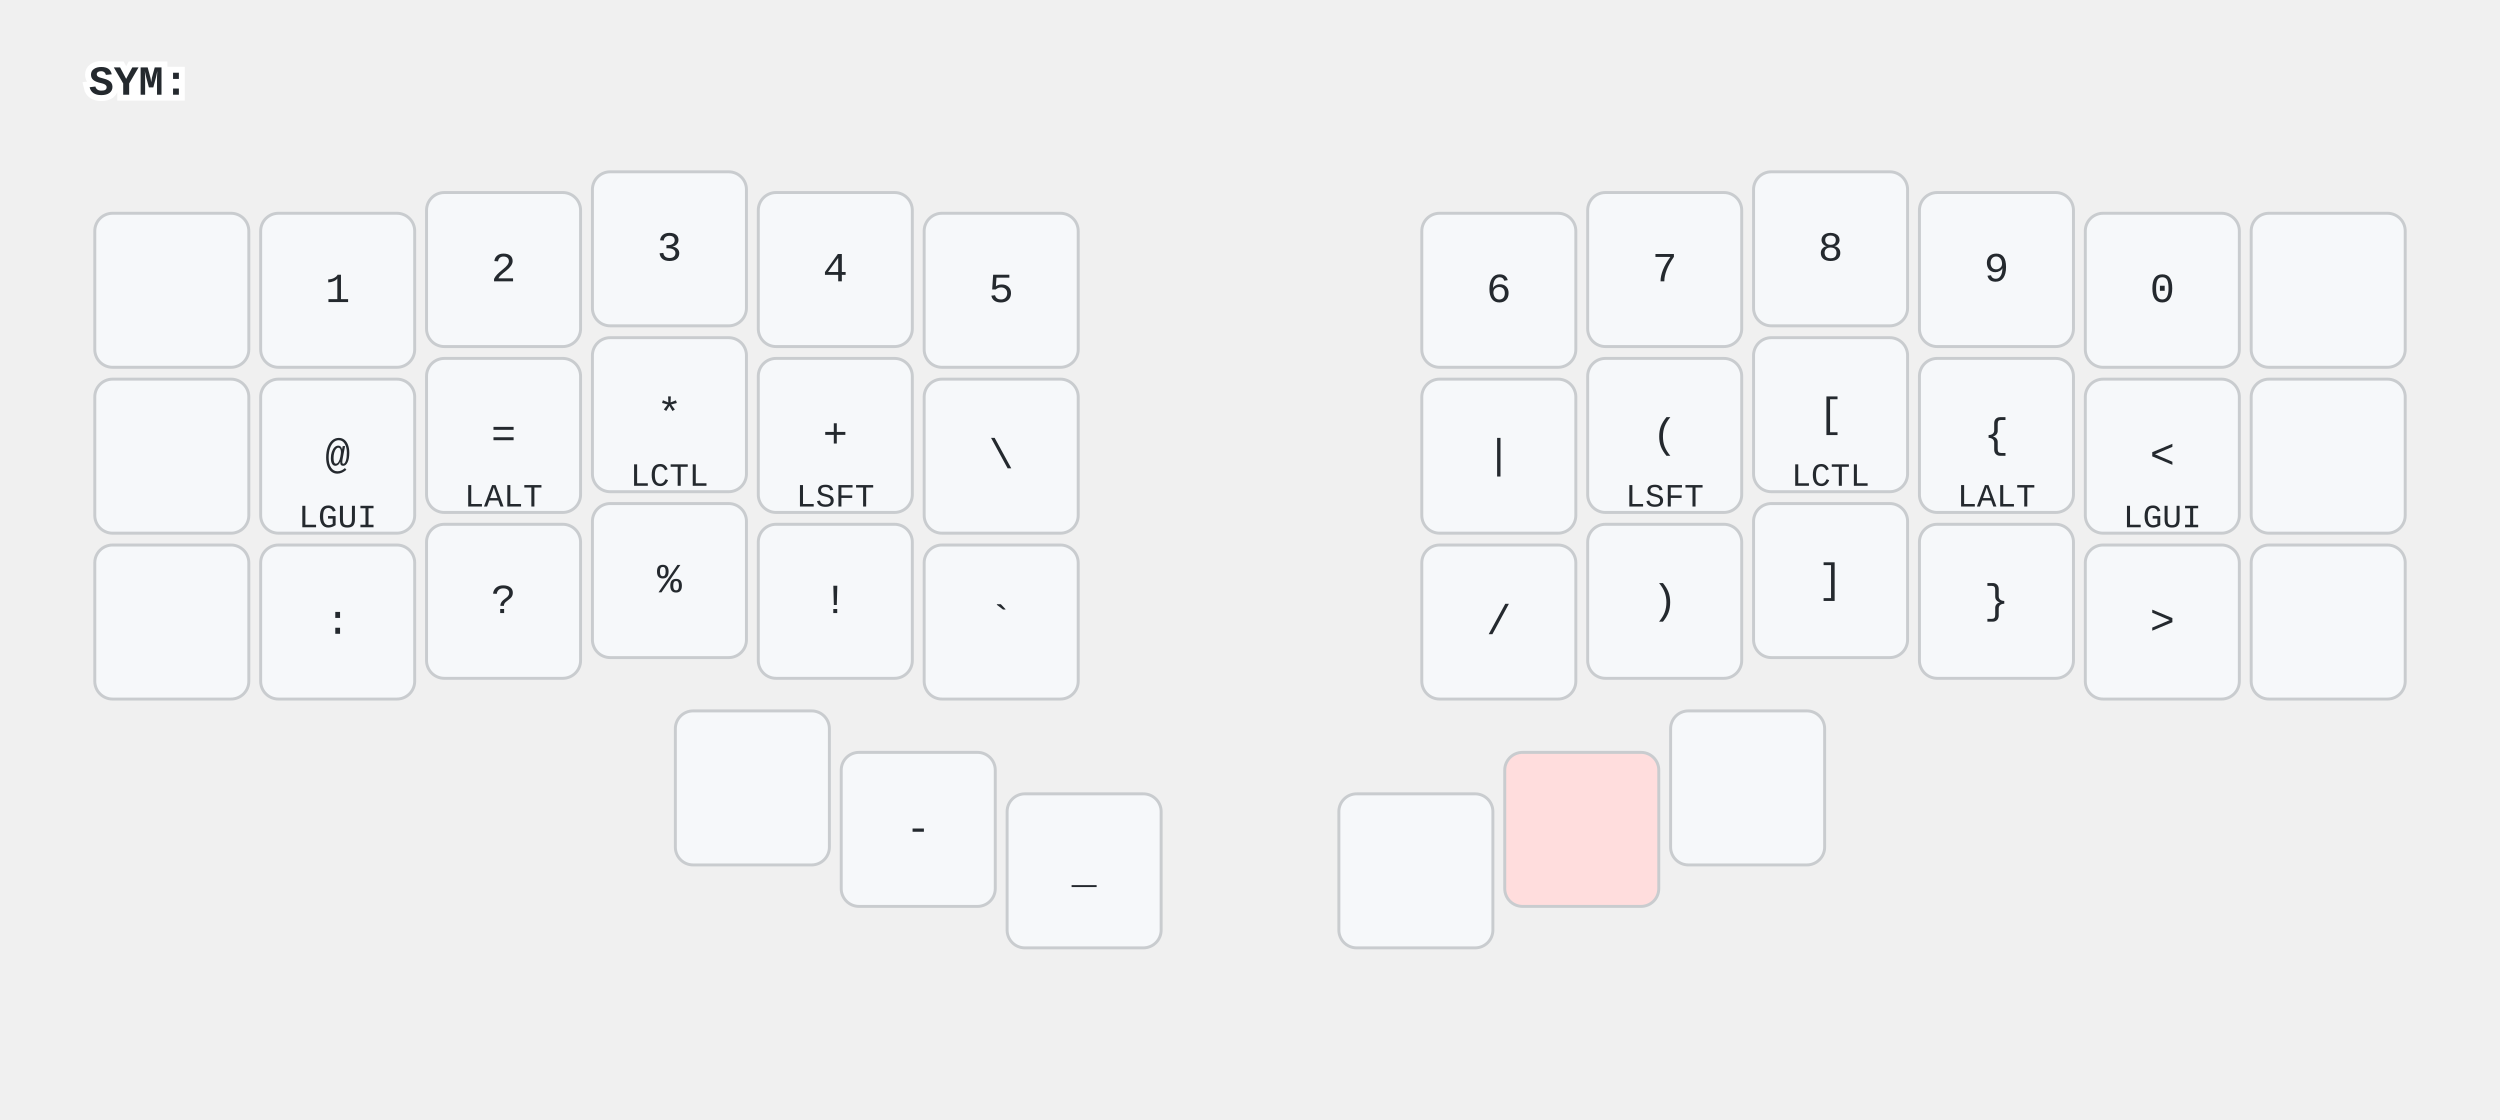
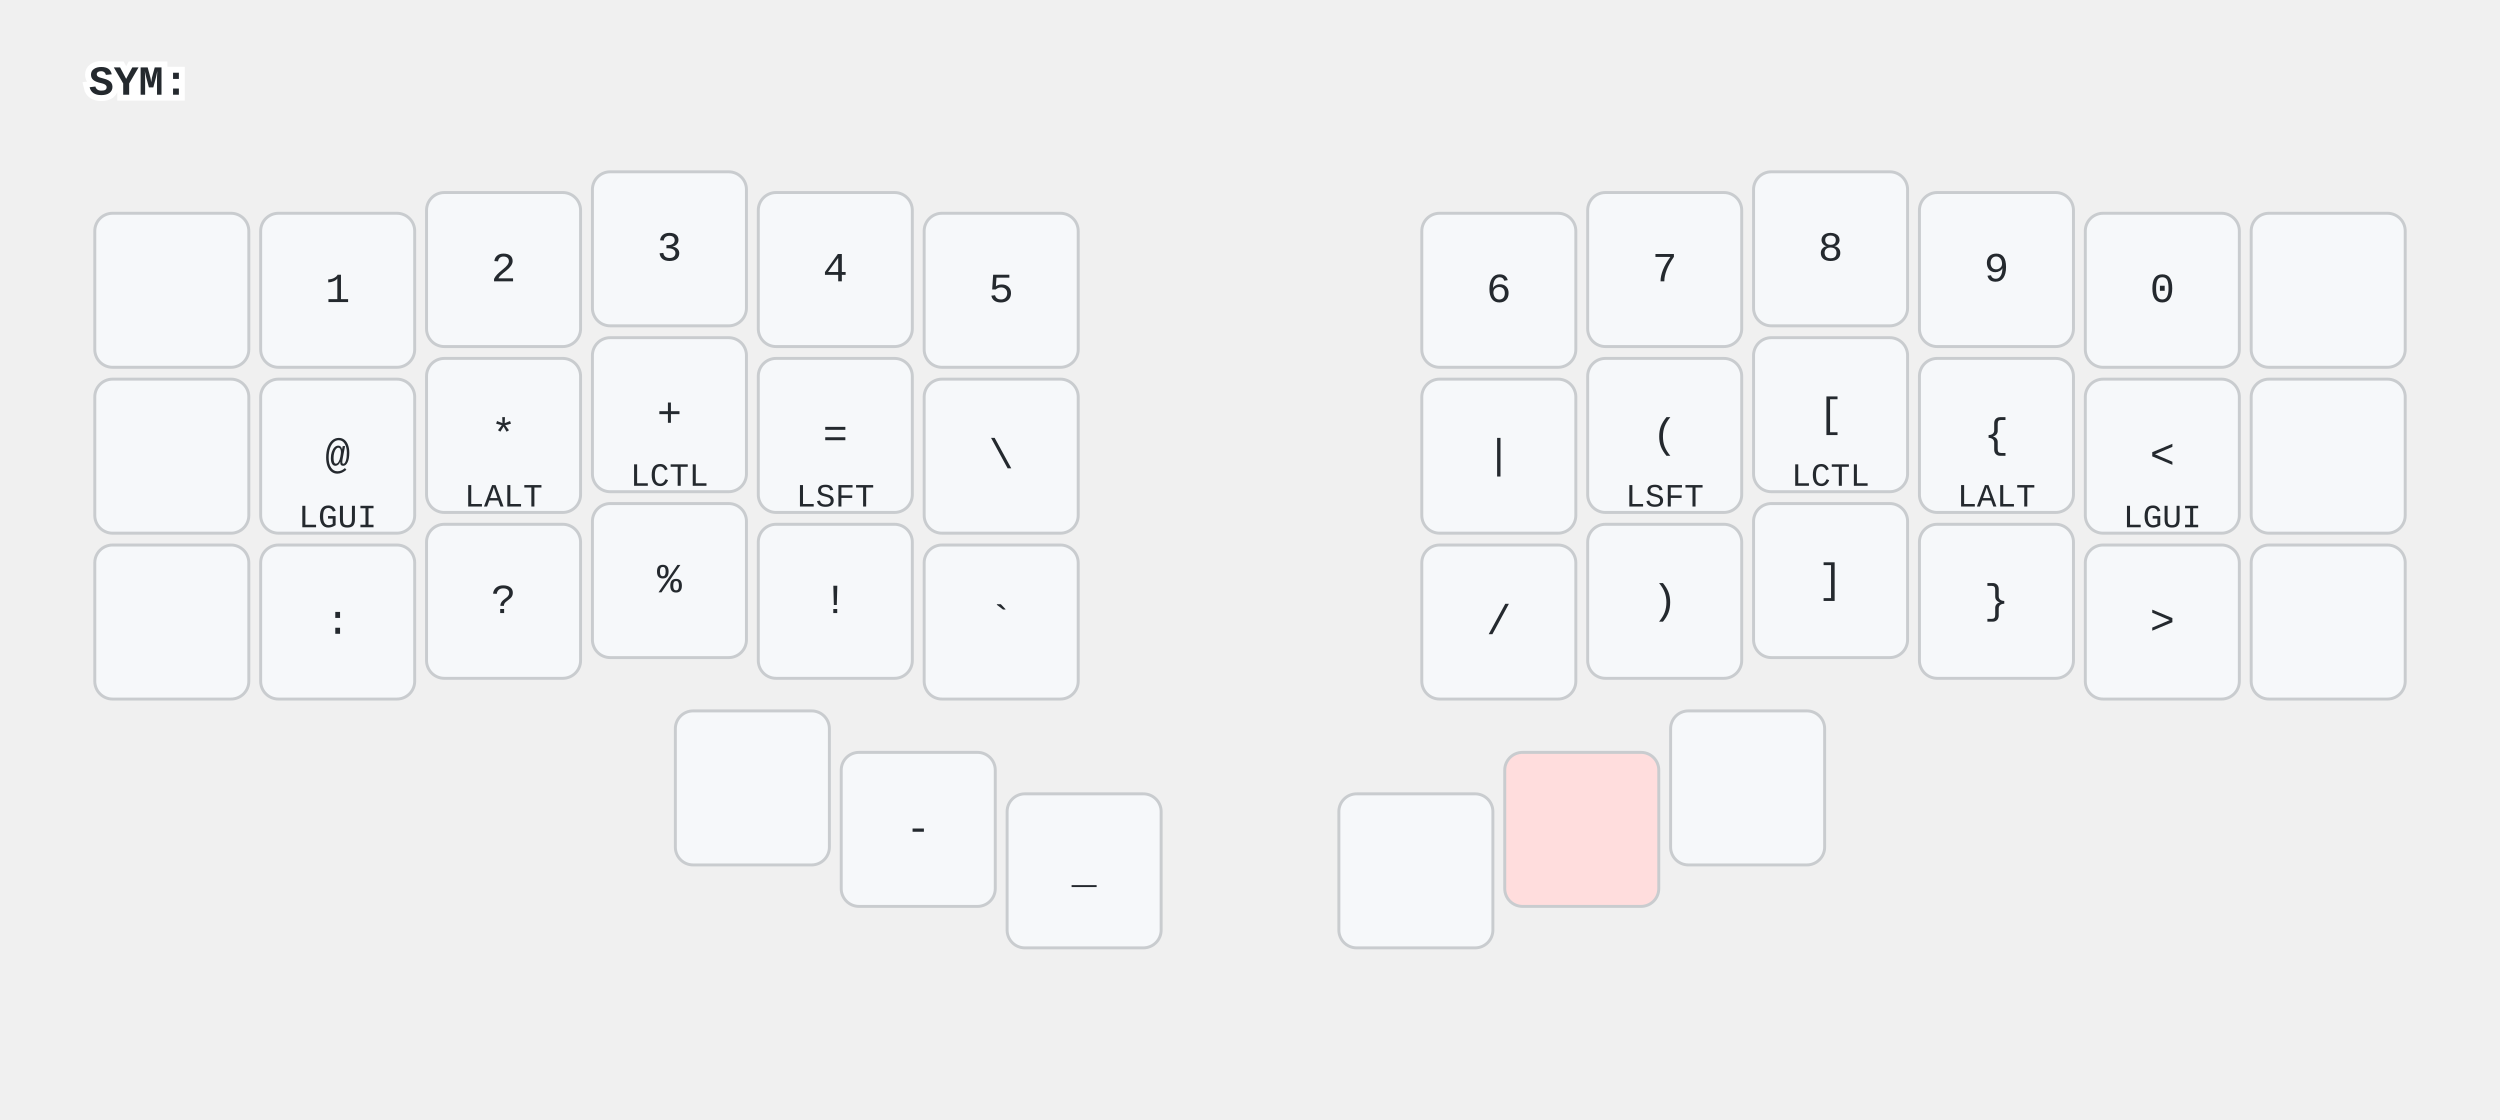
<svg xmlns="http://www.w3.org/2000/svg" width="844" height="378" viewBox="0 0 844 378" class="keymap">
  <style>/* inherit to force styles through use tags */
svg path {
    fill: inherit;
}

/* font and background color specifications */
svg.keymap {
    font-family: SFMono-Regular,Consolas,Liberation Mono,Menlo,monospace;
    font-size: 14px;
    font-kerning: normal;
    text-rendering: optimizeLegibility;
    fill: #24292e;
}

/* default key styling */
rect.key {
    fill: #f6f8fa;
}

rect.key, rect.combo {
    stroke: #c9cccf;
    stroke-width: 1;
}

/* default key side styling, only used is draw_key_sides is set */
rect.side {
    filter: brightness(90%);
}

/* color accent for combo boxes */
rect.combo, rect.combo-separate {
    fill: #cdf;
}

/* color accent for held keys */
rect.held, rect.combo.held {
    fill: #fdd;
}

/* color accent for ghost (optional) keys */
rect.ghost, rect.combo.ghost {
    stroke-dasharray: 4, 4;
    stroke-width: 2;
}

text {
    text-anchor: middle;
    dominant-baseline: middle;
}

/* styling for layer labels */
text.label {
    font-weight: bold;
    text-anchor: start;
    stroke: white;
    stroke-width: 4;
    paint-order: stroke;
}

/* styling for optional footer */
text.footer {
    text-anchor: end;
    dominant-baseline: auto;
    stroke: white;
    stroke-width: 4;
    paint-order: stroke;
}

/* styling for combo tap, and key non-tap label text */
text.combo, text.hold, text.shifted, text.left, text.right {
    font-size: 11px;
}

text.hold {
    text-anchor: middle;
    dominant-baseline: auto;
}

text.shifted {
    text-anchor: middle;
    dominant-baseline: hanging;
}

text.left {
    text-anchor: start;
}

text.right {
    text-anchor: end;
}

text.layer-activator {
    text-decoration: underline;
}

/* styling for hold/shifted label text in combo box */
text.combo.hold, text.combo.shifted, text.combo.left, text.combo.right {
    font-size: 8px;
}

/* lighter symbol for transparent keys */
text.trans {
    fill: #7b7e81;
}

/* styling for combo dendrons */
path.combo {
    stroke-width: 1;
    stroke: gray;
    fill: none;
}

/* Start Tabler Icons Cleanup */
/* cannot use height/width with glyphs */
.icon-tabler &gt; path {
    fill: inherit;
    stroke: inherit;
    stroke-width: 2;
}
/* hide tabler's default box */
.icon-tabler &gt; path[stroke="none"][fill="none"] {
    visibility: hidden;
}
/* End Tabler Icons Cleanup */
</style>
  <g transform="translate(30, 0)" class="layer-SYM">
    <text x="0" y="28" class="label" id="SYM">SYM:</text>
    <g transform="translate(0, 56)">
      <g transform="translate(28, 42)" class="key keypos-0">
        <rect rx="6" ry="6" x="-26" y="-26" width="52" height="52" class="key" />
      </g>
      <g transform="translate(84, 42)" class="key keypos-1">
        <rect rx="6" ry="6" x="-26" y="-26" width="52" height="52" class="key" />
        <text x="0" y="0" class="key tap">1</text>
      </g>
      <g transform="translate(140, 35)" class="key keypos-2">
        <rect rx="6" ry="6" x="-26" y="-26" width="52" height="52" class="key" />
        <text x="0" y="0" class="key tap">2</text>
      </g>
      <g transform="translate(196, 28)" class="key keypos-3">
        <rect rx="6" ry="6" x="-26" y="-26" width="52" height="52" class="key" />
        <text x="0" y="0" class="key tap">3</text>
      </g>
      <g transform="translate(252, 35)" class="key keypos-4">
        <rect rx="6" ry="6" x="-26" y="-26" width="52" height="52" class="key" />
        <text x="0" y="0" class="key tap">4</text>
      </g>
      <g transform="translate(308, 42)" class="key keypos-5">
        <rect rx="6" ry="6" x="-26" y="-26" width="52" height="52" class="key" />
        <text x="0" y="0" class="key tap">5</text>
      </g>
      <g transform="translate(476, 42)" class="key keypos-6">
        <rect rx="6" ry="6" x="-26" y="-26" width="52" height="52" class="key" />
        <text x="0" y="0" class="key tap">6</text>
      </g>
      <g transform="translate(532, 35)" class="key keypos-7">
        <rect rx="6" ry="6" x="-26" y="-26" width="52" height="52" class="key" />
        <text x="0" y="0" class="key tap">7</text>
      </g>
      <g transform="translate(588, 28)" class="key keypos-8">
        <rect rx="6" ry="6" x="-26" y="-26" width="52" height="52" class="key" />
        <text x="0" y="0" class="key tap">8</text>
      </g>
      <g transform="translate(644, 35)" class="key keypos-9">
        <rect rx="6" ry="6" x="-26" y="-26" width="52" height="52" class="key" />
        <text x="0" y="0" class="key tap">9</text>
      </g>
      <g transform="translate(700, 42)" class="key keypos-10">
        <rect rx="6" ry="6" x="-26" y="-26" width="52" height="52" class="key" />
        <text x="0" y="0" class="key tap">0</text>
      </g>
      <g transform="translate(756, 42)" class="key keypos-11">
        <rect rx="6" ry="6" x="-26" y="-26" width="52" height="52" class="key" />
      </g>
      <g transform="translate(28, 98)" class="key keypos-12">
        <rect rx="6" ry="6" x="-26" y="-26" width="52" height="52" class="key" />
      </g>
      <g transform="translate(84, 98)" class="key keypos-13">
        <rect rx="6" ry="6" x="-26" y="-26" width="52" height="52" class="key" />
        <text x="0" y="0" class="key tap">@</text>
        <text x="0" y="24" class="key hold">LGUI</text>
      </g>
      <g transform="translate(140, 91)" class="key keypos-14">
        <rect rx="6" ry="6" x="-26" y="-26" width="52" height="52" class="key" />
+         <text x="0" y="0" class="key tap">*</text>
+         <text x="0" y="24" class="key hold">LALT</text>
+       </g>
+       <g transform="translate(196, 84)" class="key keypos-15">
+         <rect rx="6" ry="6" x="-26" y="-26" width="52" height="52" class="key" />
+         <text x="0" y="0" class="key tap">+</text>
+         <text x="0" y="24" class="key hold">LCTL</text>
+       </g>
+       <g transform="translate(252, 91)" class="key keypos-16">
+         <rect rx="6" ry="6" x="-26" y="-26" width="52" height="52" class="key" />
        <text x="0" y="0" class="key tap">=</text>
-         <text x="0" y="24" class="key hold">LALT</text>
-       </g>
-       <g transform="translate(196, 84)" class="key keypos-15">
-         <rect rx="6" ry="6" x="-26" y="-26" width="52" height="52" class="key" />
-         <text x="0" y="0" class="key tap">*</text>
-         <text x="0" y="24" class="key hold">LCTL</text>
-       </g>
-       <g transform="translate(252, 91)" class="key keypos-16">
-         <rect rx="6" ry="6" x="-26" y="-26" width="52" height="52" class="key" />
-         <text x="0" y="0" class="key tap">+</text>
        <text x="0" y="24" class="key hold">LSFT</text>
      </g>
      <g transform="translate(308, 98)" class="key keypos-17">
        <rect rx="6" ry="6" x="-26" y="-26" width="52" height="52" class="key" />
        <text x="0" y="0" class="key tap">\</text>
      </g>
      <g transform="translate(476, 98)" class="key keypos-18">
        <rect rx="6" ry="6" x="-26" y="-26" width="52" height="52" class="key" />
        <text x="0" y="0" class="key tap">|</text>
      </g>
      <g transform="translate(532, 91)" class="key keypos-19">
        <rect rx="6" ry="6" x="-26" y="-26" width="52" height="52" class="key" />
        <text x="0" y="0" class="key tap">(</text>
        <text x="0" y="24" class="key hold">LSFT</text>
      </g>
      <g transform="translate(588, 84)" class="key keypos-20">
        <rect rx="6" ry="6" x="-26" y="-26" width="52" height="52" class="key" />
        <text x="0" y="0" class="key tap">[</text>
        <text x="0" y="24" class="key hold">LCTL</text>
      </g>
      <g transform="translate(644, 91)" class="key keypos-21">
        <rect rx="6" ry="6" x="-26" y="-26" width="52" height="52" class="key" />
        <text x="0" y="0" class="key tap">{</text>
        <text x="0" y="24" class="key hold">LALT</text>
      </g>
      <g transform="translate(700, 98)" class="key keypos-22">
        <rect rx="6" ry="6" x="-26" y="-26" width="52" height="52" class="key" />
        <text x="0" y="0" class="key tap">&lt;</text>
        <text x="0" y="24" class="key hold">LGUI</text>
      </g>
      <g transform="translate(756, 98)" class="key keypos-23">
        <rect rx="6" ry="6" x="-26" y="-26" width="52" height="52" class="key" />
      </g>
      <g transform="translate(28, 154)" class="key keypos-24">
        <rect rx="6" ry="6" x="-26" y="-26" width="52" height="52" class="key" />
      </g>
      <g transform="translate(84, 154)" class="key keypos-25">
        <rect rx="6" ry="6" x="-26" y="-26" width="52" height="52" class="key" />
        <text x="0" y="0" class="key tap">:</text>
      </g>
      <g transform="translate(140, 147)" class="key keypos-26">
        <rect rx="6" ry="6" x="-26" y="-26" width="52" height="52" class="key" />
        <text x="0" y="0" class="key tap">?</text>
      </g>
      <g transform="translate(196, 140)" class="key keypos-27">
        <rect rx="6" ry="6" x="-26" y="-26" width="52" height="52" class="key" />
        <text x="0" y="0" class="key tap">%</text>
      </g>
      <g transform="translate(252, 147)" class="key keypos-28">
        <rect rx="6" ry="6" x="-26" y="-26" width="52" height="52" class="key" />
        <text x="0" y="0" class="key tap">!</text>
      </g>
      <g transform="translate(308, 154)" class="key keypos-29">
        <rect rx="6" ry="6" x="-26" y="-26" width="52" height="52" class="key" />
        <text x="0" y="0" class="key tap">`</text>
      </g>
      <g transform="translate(476, 154)" class="key keypos-30">
        <rect rx="6" ry="6" x="-26" y="-26" width="52" height="52" class="key" />
        <text x="0" y="0" class="key tap">/</text>
      </g>
      <g transform="translate(532, 147)" class="key keypos-31">
        <rect rx="6" ry="6" x="-26" y="-26" width="52" height="52" class="key" />
        <text x="0" y="0" class="key tap">)</text>
      </g>
      <g transform="translate(588, 140)" class="key keypos-32">
        <rect rx="6" ry="6" x="-26" y="-26" width="52" height="52" class="key" />
        <text x="0" y="0" class="key tap">]</text>
      </g>
      <g transform="translate(644, 147)" class="key keypos-33">
        <rect rx="6" ry="6" x="-26" y="-26" width="52" height="52" class="key" />
        <text x="0" y="0" class="key tap">}</text>
      </g>
      <g transform="translate(700, 154)" class="key keypos-34">
        <rect rx="6" ry="6" x="-26" y="-26" width="52" height="52" class="key" />
        <text x="0" y="0" class="key tap">&gt;</text>
      </g>
      <g transform="translate(756, 154)" class="key keypos-35">
        <rect rx="6" ry="6" x="-26" y="-26" width="52" height="52" class="key" />
      </g>
      <g transform="translate(224, 210)" class="key keypos-36">
        <rect rx="6" ry="6" x="-26" y="-26" width="52" height="52" class="key" />
      </g>
      <g transform="translate(280, 224)" class="key keypos-37">
        <rect rx="6" ry="6" x="-26" y="-26" width="52" height="52" class="key" />
        <text x="0" y="0" class="key tap">-</text>
      </g>
      <g transform="translate(336, 238)" class="key keypos-38">
        <rect rx="6" ry="6" x="-26" y="-26" width="52" height="52" class="key" />
        <text x="0" y="0" class="key tap">_</text>
      </g>
      <g transform="translate(448, 238)" class="key keypos-39">
        <rect rx="6" ry="6" x="-26" y="-26" width="52" height="52" class="key" />
      </g>
      <g transform="translate(504, 224)" class="key held keypos-40">
        <rect rx="6" ry="6" x="-26" y="-26" width="52" height="52" class="key held" />
      </g>
      <g transform="translate(560, 210)" class="key keypos-41">
        <rect rx="6" ry="6" x="-26" y="-26" width="52" height="52" class="key" />
      </g>
    </g>
  </g>
</svg>
